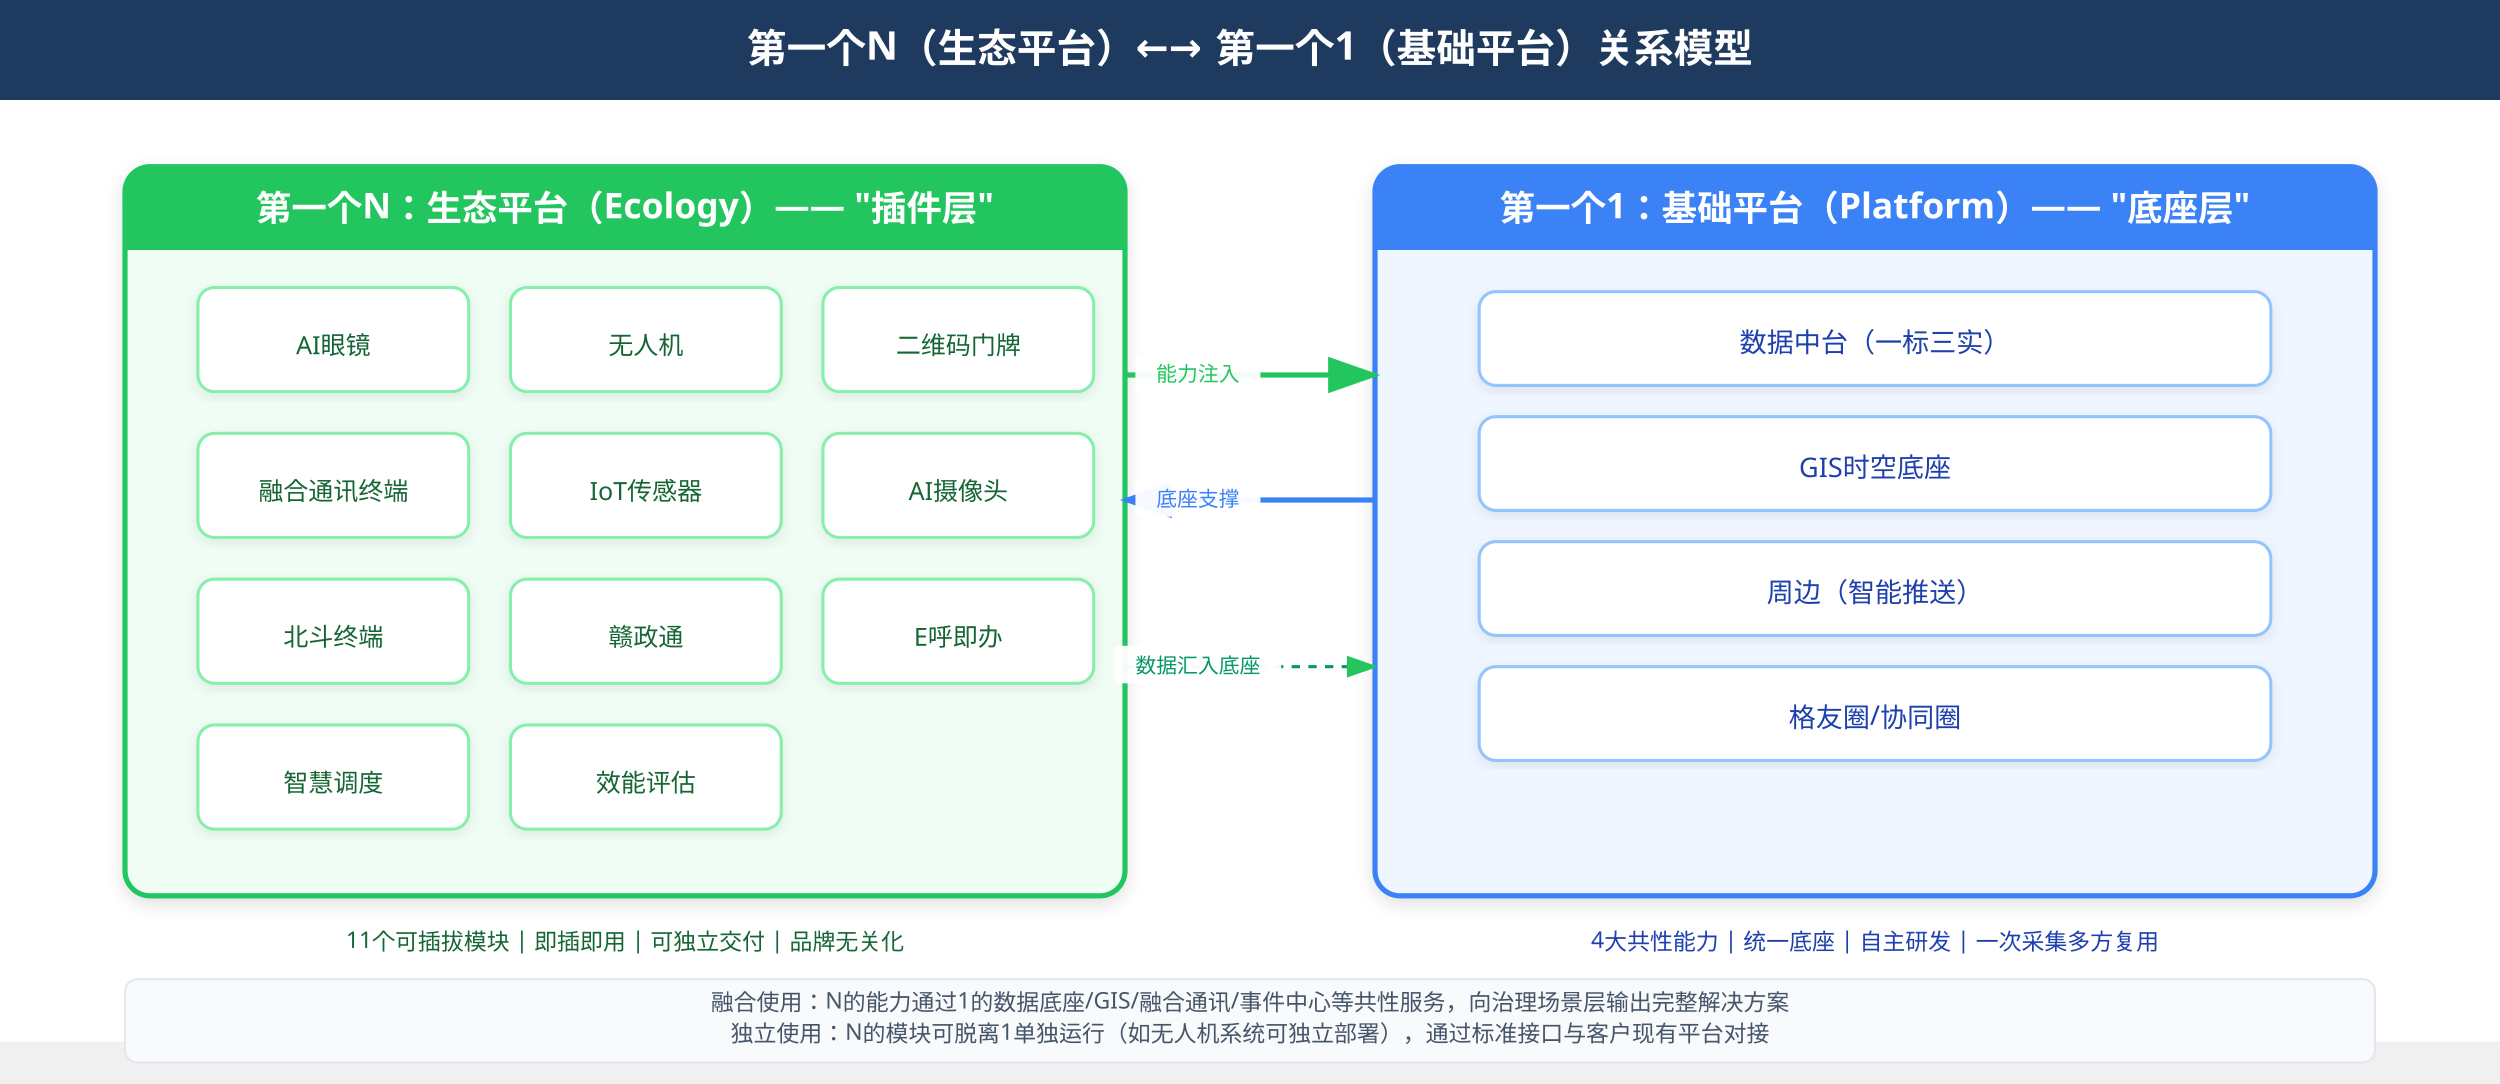
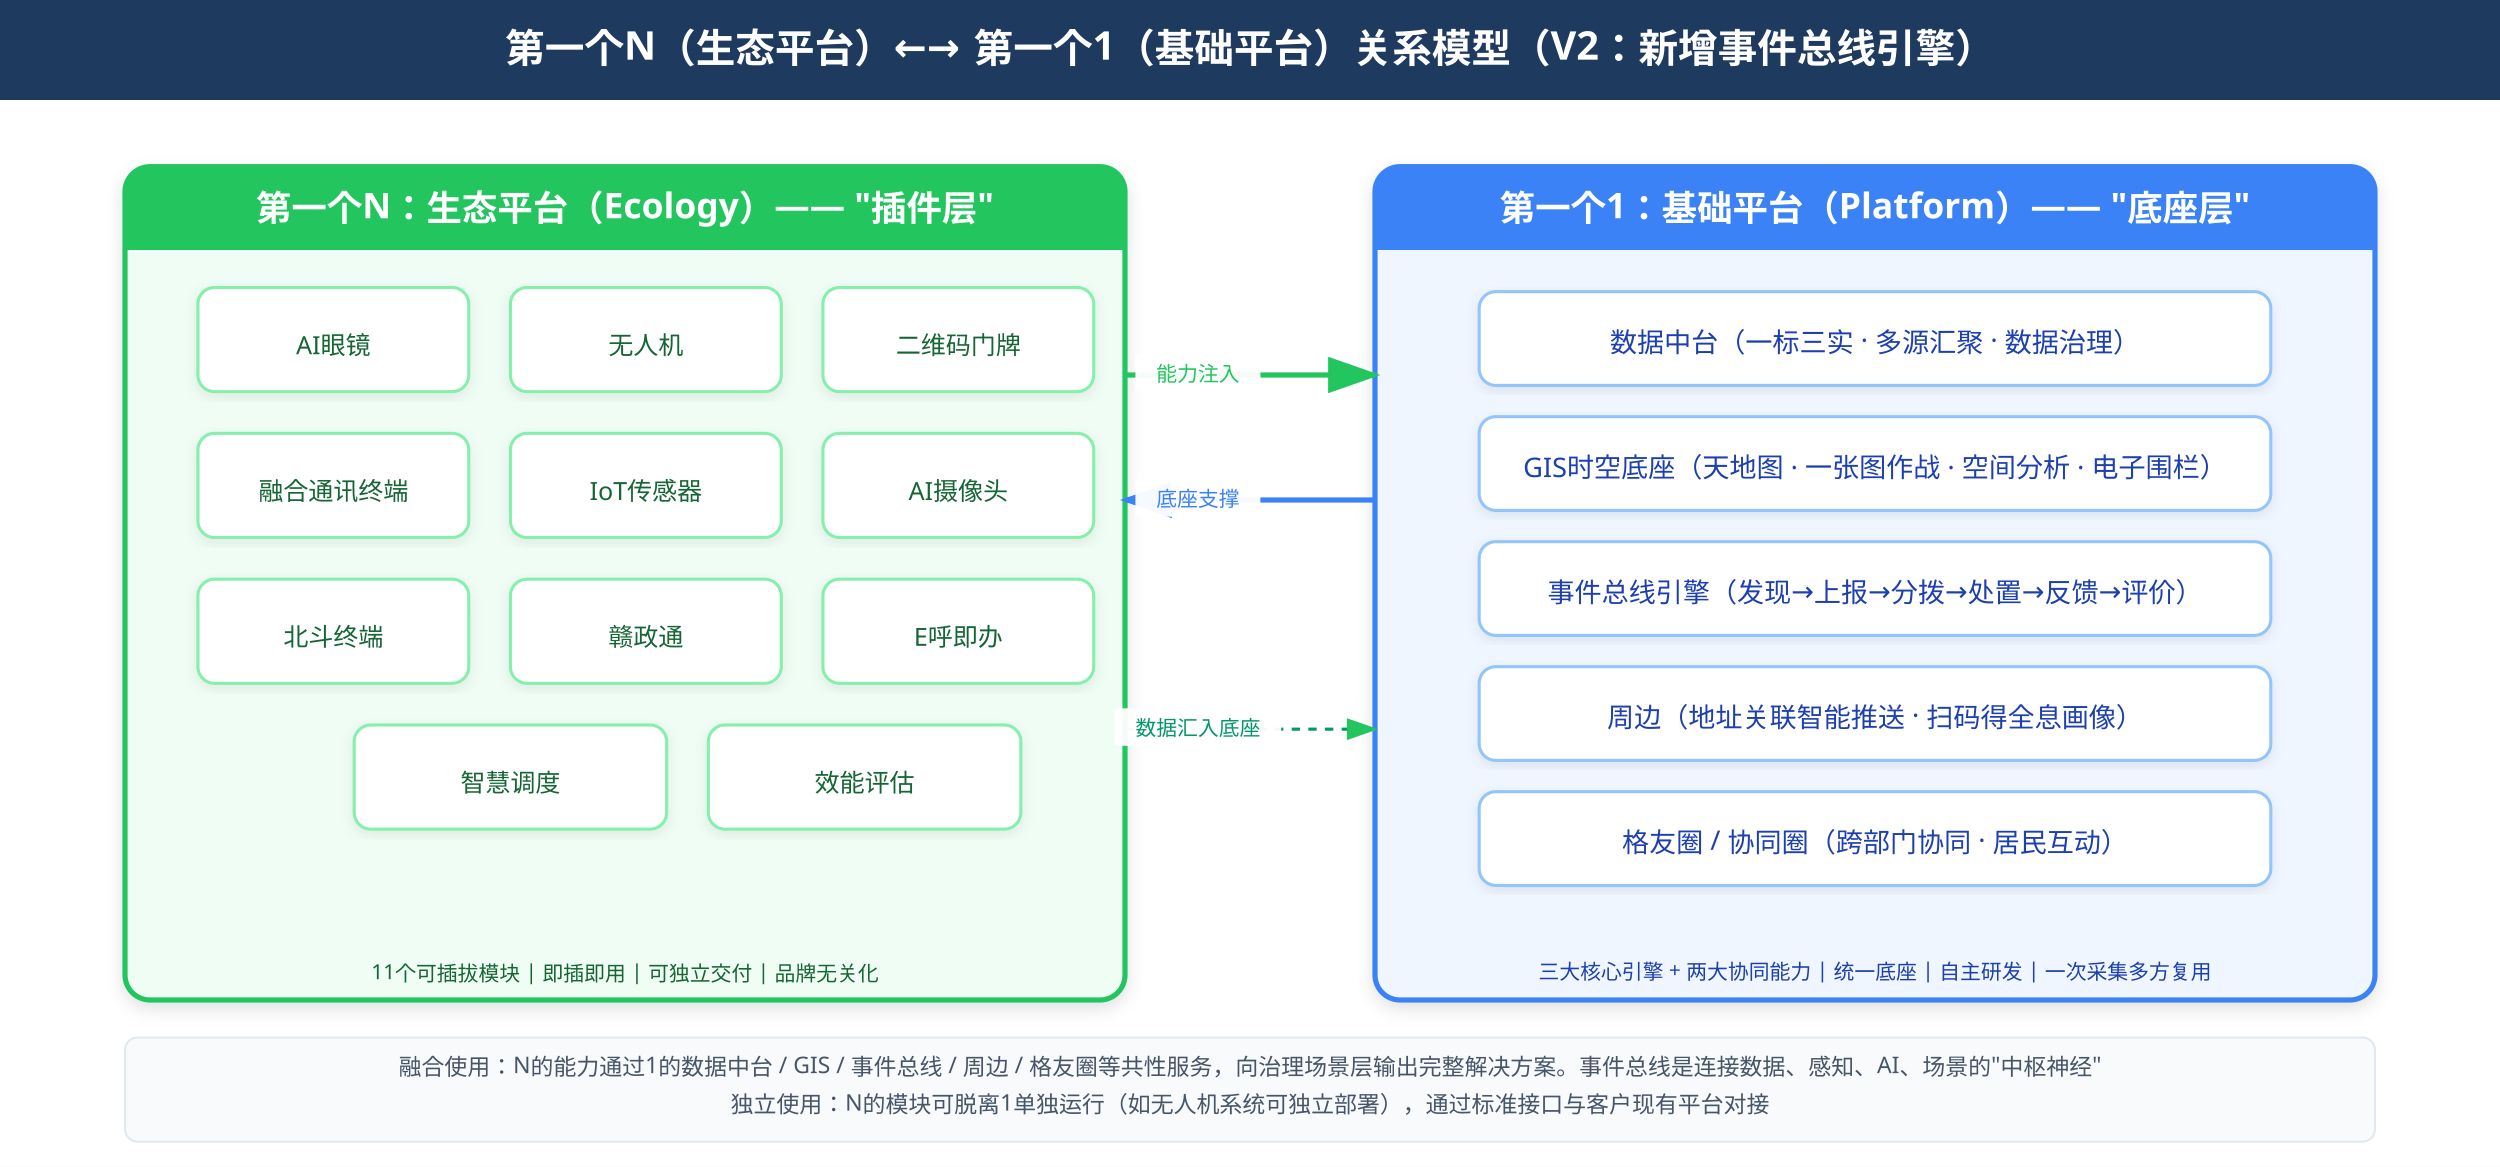
- <svg xmlns="http://www.w3.org/2000/svg" viewBox="0 0 1200 520" font-family="Microsoft YaHei, SimHei, sans-serif">
+ <svg xmlns="http://www.w3.org/2000/svg" viewBox="0 0 1200 560" font-family="Microsoft YaHei, SimHei, sans-serif">
  <defs>
    <filter id="s">
      <feDropShadow dx="0" dy="2" stdDeviation="3" flood-opacity="0.08" />
    </filter>
    <filter id="sd">
      <feDropShadow dx="0" dy="3" stdDeviation="4" flood-opacity="0.12" />
    </filter>
    <marker id="ag" markerWidth="10" markerHeight="7" refX="9" refY="3.5" orient="auto">
      <polygon points="0 0,10 3.5,0 7" fill="#22c55e" />
    </marker>
    <marker id="ab" markerWidth="10" markerHeight="7" refX="9" refY="3.5" orient="auto">
      <polygon points="0 0,10 3.5,0 7" fill="#3b82f6" />
    </marker>
  </defs>
-   <rect width="1200" height="500" fill="#ffffff" />
+   <rect width="1200" height="560" fill="#ffffff" />
  <rect x="0" y="0" width="1200" height="48" fill="#1e3a5f" />
-   <text x="600" y="30" text-anchor="middle" font-size="19" font-weight="bold" fill="#ffffff">第一个N（生态平台）←→ 第一个1（基础平台）关系模型</text>
-   <rect x="60" y="80" width="480" height="350" rx="12" fill="#f0fdf4" stroke="#22c55e" stroke-width="2.5" filter="url(#sd)" />
+   <text x="600" y="30" text-anchor="middle" font-size="19" font-weight="bold" fill="#ffffff">第一个N（生态平台）←→ 第一个1（基础平台）关系模型（V2：新增事件总线引擎）</text>
+   <rect x="60" y="80" width="480" height="400" rx="12" fill="#f0fdf4" stroke="#22c55e" stroke-width="2.5" filter="url(#sd)" />
  <rect x="60" y="80" width="480" height="40" rx="12" fill="#22c55e" />
  <rect x="60" y="108" width="480" height="12" fill="#22c55e" />
  <text x="300" y="106" text-anchor="middle" font-size="17" font-weight="bold" fill="#ffffff">第一个N：生态平台（Ecology）—— "插件层"</text>
  <rect x="95" y="138" width="130" height="50" rx="8" fill="#ffffff" stroke="#86efac" stroke-width="1.5" filter="url(#s)" />
  <text x="160" y="170" text-anchor="middle" font-size="12" fill="#166534">AI眼镜</text>
  <rect x="245" y="138" width="130" height="50" rx="8" fill="#ffffff" stroke="#86efac" stroke-width="1.5" filter="url(#s)" />
  <text x="310" y="170" text-anchor="middle" font-size="12" fill="#166534">无人机</text>
  <rect x="395" y="138" width="130" height="50" rx="8" fill="#ffffff" stroke="#86efac" stroke-width="1.5" filter="url(#s)" />
  <text x="460" y="170" text-anchor="middle" font-size="12" fill="#166534">二维码门牌</text>
  <rect x="95" y="208" width="130" height="50" rx="8" fill="#ffffff" stroke="#86efac" stroke-width="1.5" filter="url(#s)" />
  <text x="160" y="240" text-anchor="middle" font-size="12" fill="#166534">融合通讯终端</text>
  <rect x="245" y="208" width="130" height="50" rx="8" fill="#ffffff" stroke="#86efac" stroke-width="1.5" filter="url(#s)" />
  <text x="310" y="240" text-anchor="middle" font-size="12" fill="#166534">IoT传感器</text>
  <rect x="395" y="208" width="130" height="50" rx="8" fill="#ffffff" stroke="#86efac" stroke-width="1.5" filter="url(#s)" />
  <text x="460" y="240" text-anchor="middle" font-size="12" fill="#166534">AI摄像头</text>
  <rect x="95" y="278" width="130" height="50" rx="8" fill="#ffffff" stroke="#86efac" stroke-width="1.5" filter="url(#s)" />
  <text x="160" y="310" text-anchor="middle" font-size="12" fill="#166534">北斗终端</text>
  <rect x="245" y="278" width="130" height="50" rx="8" fill="#ffffff" stroke="#86efac" stroke-width="1.5" filter="url(#s)" />
  <text x="310" y="310" text-anchor="middle" font-size="12" fill="#166534">赣政通</text>
  <rect x="395" y="278" width="130" height="50" rx="8" fill="#ffffff" stroke="#86efac" stroke-width="1.5" filter="url(#s)" />
  <text x="460" y="310" text-anchor="middle" font-size="12" fill="#166534">E呼即办</text>
-   <rect x="95" y="348" width="130" height="50" rx="8" fill="#ffffff" stroke="#86efac" stroke-width="1.5" filter="url(#s)" />
-   <text x="160" y="380" text-anchor="middle" font-size="12" fill="#166534">智慧调度</text>
-   <rect x="245" y="348" width="130" height="50" rx="8" fill="#ffffff" stroke="#86efac" stroke-width="1.5" filter="url(#s)" />
-   <text x="310" y="380" text-anchor="middle" font-size="12" fill="#166534">效能评估</text>
-   <text x="300" y="455" text-anchor="middle" font-size="11" fill="#166534">11个可插拔模块 | 即插即用 | 可独立交付 | 品牌无关化</text>
-   <rect x="660" y="80" width="480" height="350" rx="12" fill="#eff6ff" stroke="#3b82f6" stroke-width="2.5" filter="url(#sd)" />
+   <rect x="170" y="348" width="150" height="50" rx="8" fill="#ffffff" stroke="#86efac" stroke-width="1.5" filter="url(#s)" />
+   <text x="245" y="380" text-anchor="middle" font-size="12" fill="#166534">智慧调度</text>
+   <rect x="340" y="348" width="150" height="50" rx="8" fill="#ffffff" stroke="#86efac" stroke-width="1.5" filter="url(#s)" />
+   <text x="415" y="380" text-anchor="middle" font-size="12" fill="#166534">效能评估</text>
+   <text x="300" y="470" text-anchor="middle" font-size="10" fill="#166534">11个可插拔模块 | 即插即用 | 可独立交付 | 品牌无关化</text>
+   <rect x="660" y="80" width="480" height="400" rx="12" fill="#eff6ff" stroke="#3b82f6" stroke-width="2.5" filter="url(#sd)" />
  <rect x="660" y="80" width="480" height="40" rx="12" fill="#3b82f6" />
  <rect x="660" y="108" width="480" height="12" fill="#3b82f6" />
  <text x="900" y="106" text-anchor="middle" font-size="17" font-weight="bold" fill="#ffffff">第一个1：基础平台（Platform）—— "底座层"</text>
  <rect x="710" y="140" width="380" height="45" rx="8" fill="#ffffff" stroke="#93c5fd" stroke-width="1.5" filter="url(#s)" />
-   <text x="900" y="169" text-anchor="middle" font-size="13" fill="#1e40af">数据中台（一标三实）</text>
+   <text x="900" y="169" text-anchor="middle" font-size="13" fill="#1e40af">数据中台（一标三实 · 多源汇聚 · 数据治理）</text>
  <rect x="710" y="200" width="380" height="45" rx="8" fill="#ffffff" stroke="#93c5fd" stroke-width="1.5" filter="url(#s)" />
-   <text x="900" y="229" text-anchor="middle" font-size="13" fill="#1e40af">GIS时空底座</text>
+   <text x="900" y="229" text-anchor="middle" font-size="13" fill="#1e40af">GIS时空底座（天地图 · 一张图作战 · 空间分析 · 电子围栏）</text>
  <rect x="710" y="260" width="380" height="45" rx="8" fill="#ffffff" stroke="#93c5fd" stroke-width="1.5" filter="url(#s)" />
-   <text x="900" y="289" text-anchor="middle" font-size="13" fill="#1e40af">周边（智能推送）</text>
+   <text x="900" y="289" text-anchor="middle" font-size="13" fill="#1e40af">事件总线引擎（发现→上报→分拨→处置→反馈→评价）</text>
  <rect x="710" y="320" width="380" height="45" rx="8" fill="#ffffff" stroke="#93c5fd" stroke-width="1.5" filter="url(#s)" />
-   <text x="900" y="349" text-anchor="middle" font-size="13" fill="#1e40af">格友圈/协同圈</text>
-   <text x="900" y="455" text-anchor="middle" font-size="11" fill="#1e40af">4大共性能力 | 统一底座 | 自主研发 | 一次采集多方复用</text>
+   <text x="900" y="349" text-anchor="middle" font-size="13" fill="#1e40af">周边（地址关联智能推送 · 扫码得全息画像）</text>
+   <rect x="710" y="380" width="380" height="45" rx="8" fill="#ffffff" stroke="#93c5fd" stroke-width="1.5" filter="url(#s)" />
+   <text x="900" y="409" text-anchor="middle" font-size="13" fill="#1e40af">格友圈 / 协同圈（跨部门协同 · 居民互动）</text>
+   <text x="900" y="470" text-anchor="middle" font-size="10" fill="#1e40af">三大核心引擎 + 两大协同能力 | 统一底座 | 自主研发 | 一次采集多方复用</text>
  <line x1="540" y1="180" x2="660" y2="180" stroke="#22c55e" stroke-width="2.5" marker-end="url(#ag)" />
  <rect x="545" y="170" width="60" height="18" rx="2" fill="#fff" opacity="0.95" />
  <text x="575" y="183" text-anchor="middle" font-size="10" fill="#22c55e">能力注入</text>
  <line x1="660" y1="240" x2="540" y2="240" stroke="#3b82f6" stroke-width="2.5" marker-end="url(#ab)" />
  <rect x="545" y="230" width="60" height="18" rx="2" fill="#fff" opacity="0.95" />
  <text x="575" y="243" text-anchor="middle" font-size="10" fill="#3b82f6">底座支撑</text>
-   <line x1="540" y1="320" x2="660" y2="320" stroke="#059669" stroke-width="1.5" marker-end="url(#ag)" stroke-dasharray="4,4" />
-   <rect x="535" y="310" width="80" height="18" rx="2" fill="#fff" opacity="0.95" />
-   <text x="575" y="323" text-anchor="middle" font-size="10" fill="#059669">数据汇入底座</text>
-   <rect x="60" y="470" width="1080" height="40" rx="6" fill="#f8fafc" stroke="#e2e8f0" stroke-width="1" />
-   <text x="600" y="485" text-anchor="middle" font-size="11" fill="#475569">融合使用：N的能力通过1的数据底座/GIS/融合通讯/事件中心等共性服务，向治理场景层输出完整解决方案</text>
-   <text x="600" y="500" text-anchor="middle" font-size="11" fill="#475569">独立使用：N的模块可脱离1单独运行（如无人机系统可独立部署），通过标准接口与客户现有平台对接</text>
+   <line x1="540" y1="350" x2="660" y2="350" stroke="#059669" stroke-width="1.5" marker-end="url(#ag)" stroke-dasharray="4,4" />
+   <rect x="535" y="340" width="80" height="18" rx="2" fill="#fff" opacity="0.95" />
+   <text x="575" y="353" text-anchor="middle" font-size="10" fill="#059669">数据汇入底座</text>
+   <rect x="60" y="498" width="1080" height="50" rx="6" fill="#f8fafc" stroke="#e2e8f0" stroke-width="1" />
+   <text x="600" y="516" text-anchor="middle" font-size="11" fill="#475569">融合使用：N的能力通过1的数据中台 / GIS / 事件总线 / 周边 / 格友圈等共性服务，向治理场景层输出完整解决方案。事件总线是连接数据、感知、AI、场景的"中枢神经"</text>
+   <text x="600" y="534" text-anchor="middle" font-size="11" fill="#475569">独立使用：N的模块可脱离1单独运行（如无人机系统可独立部署），通过标准接口与客户现有平台对接</text>
</svg>
